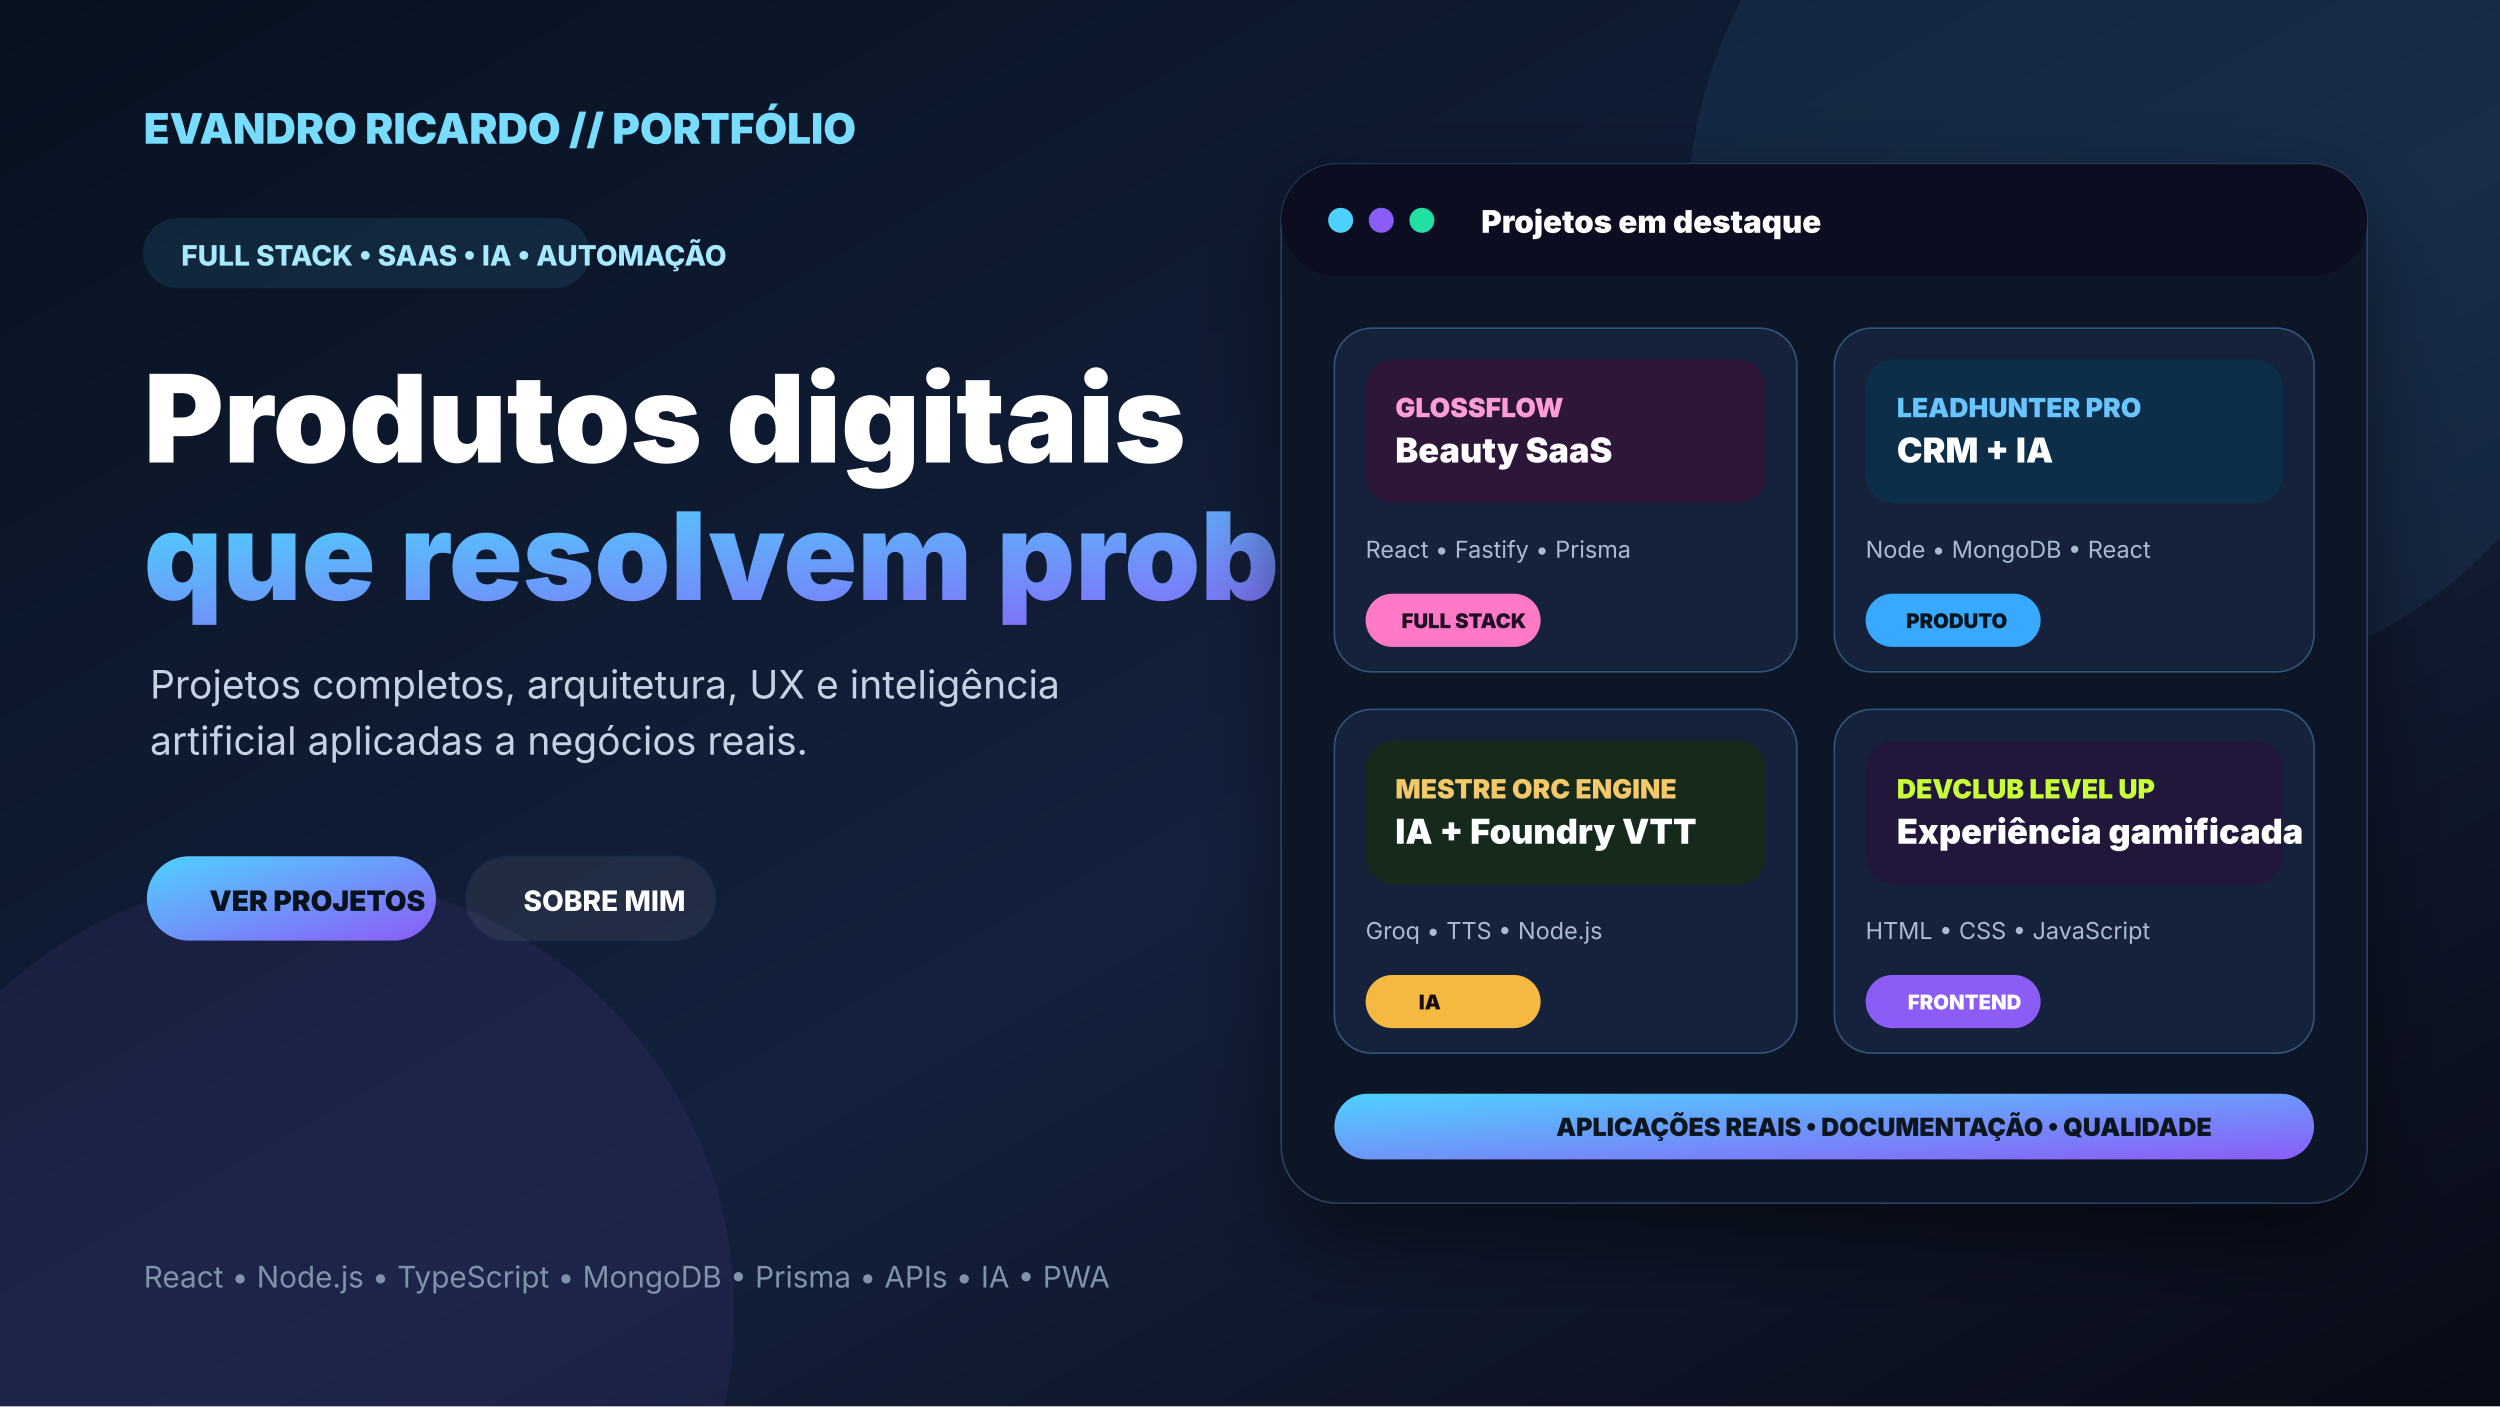
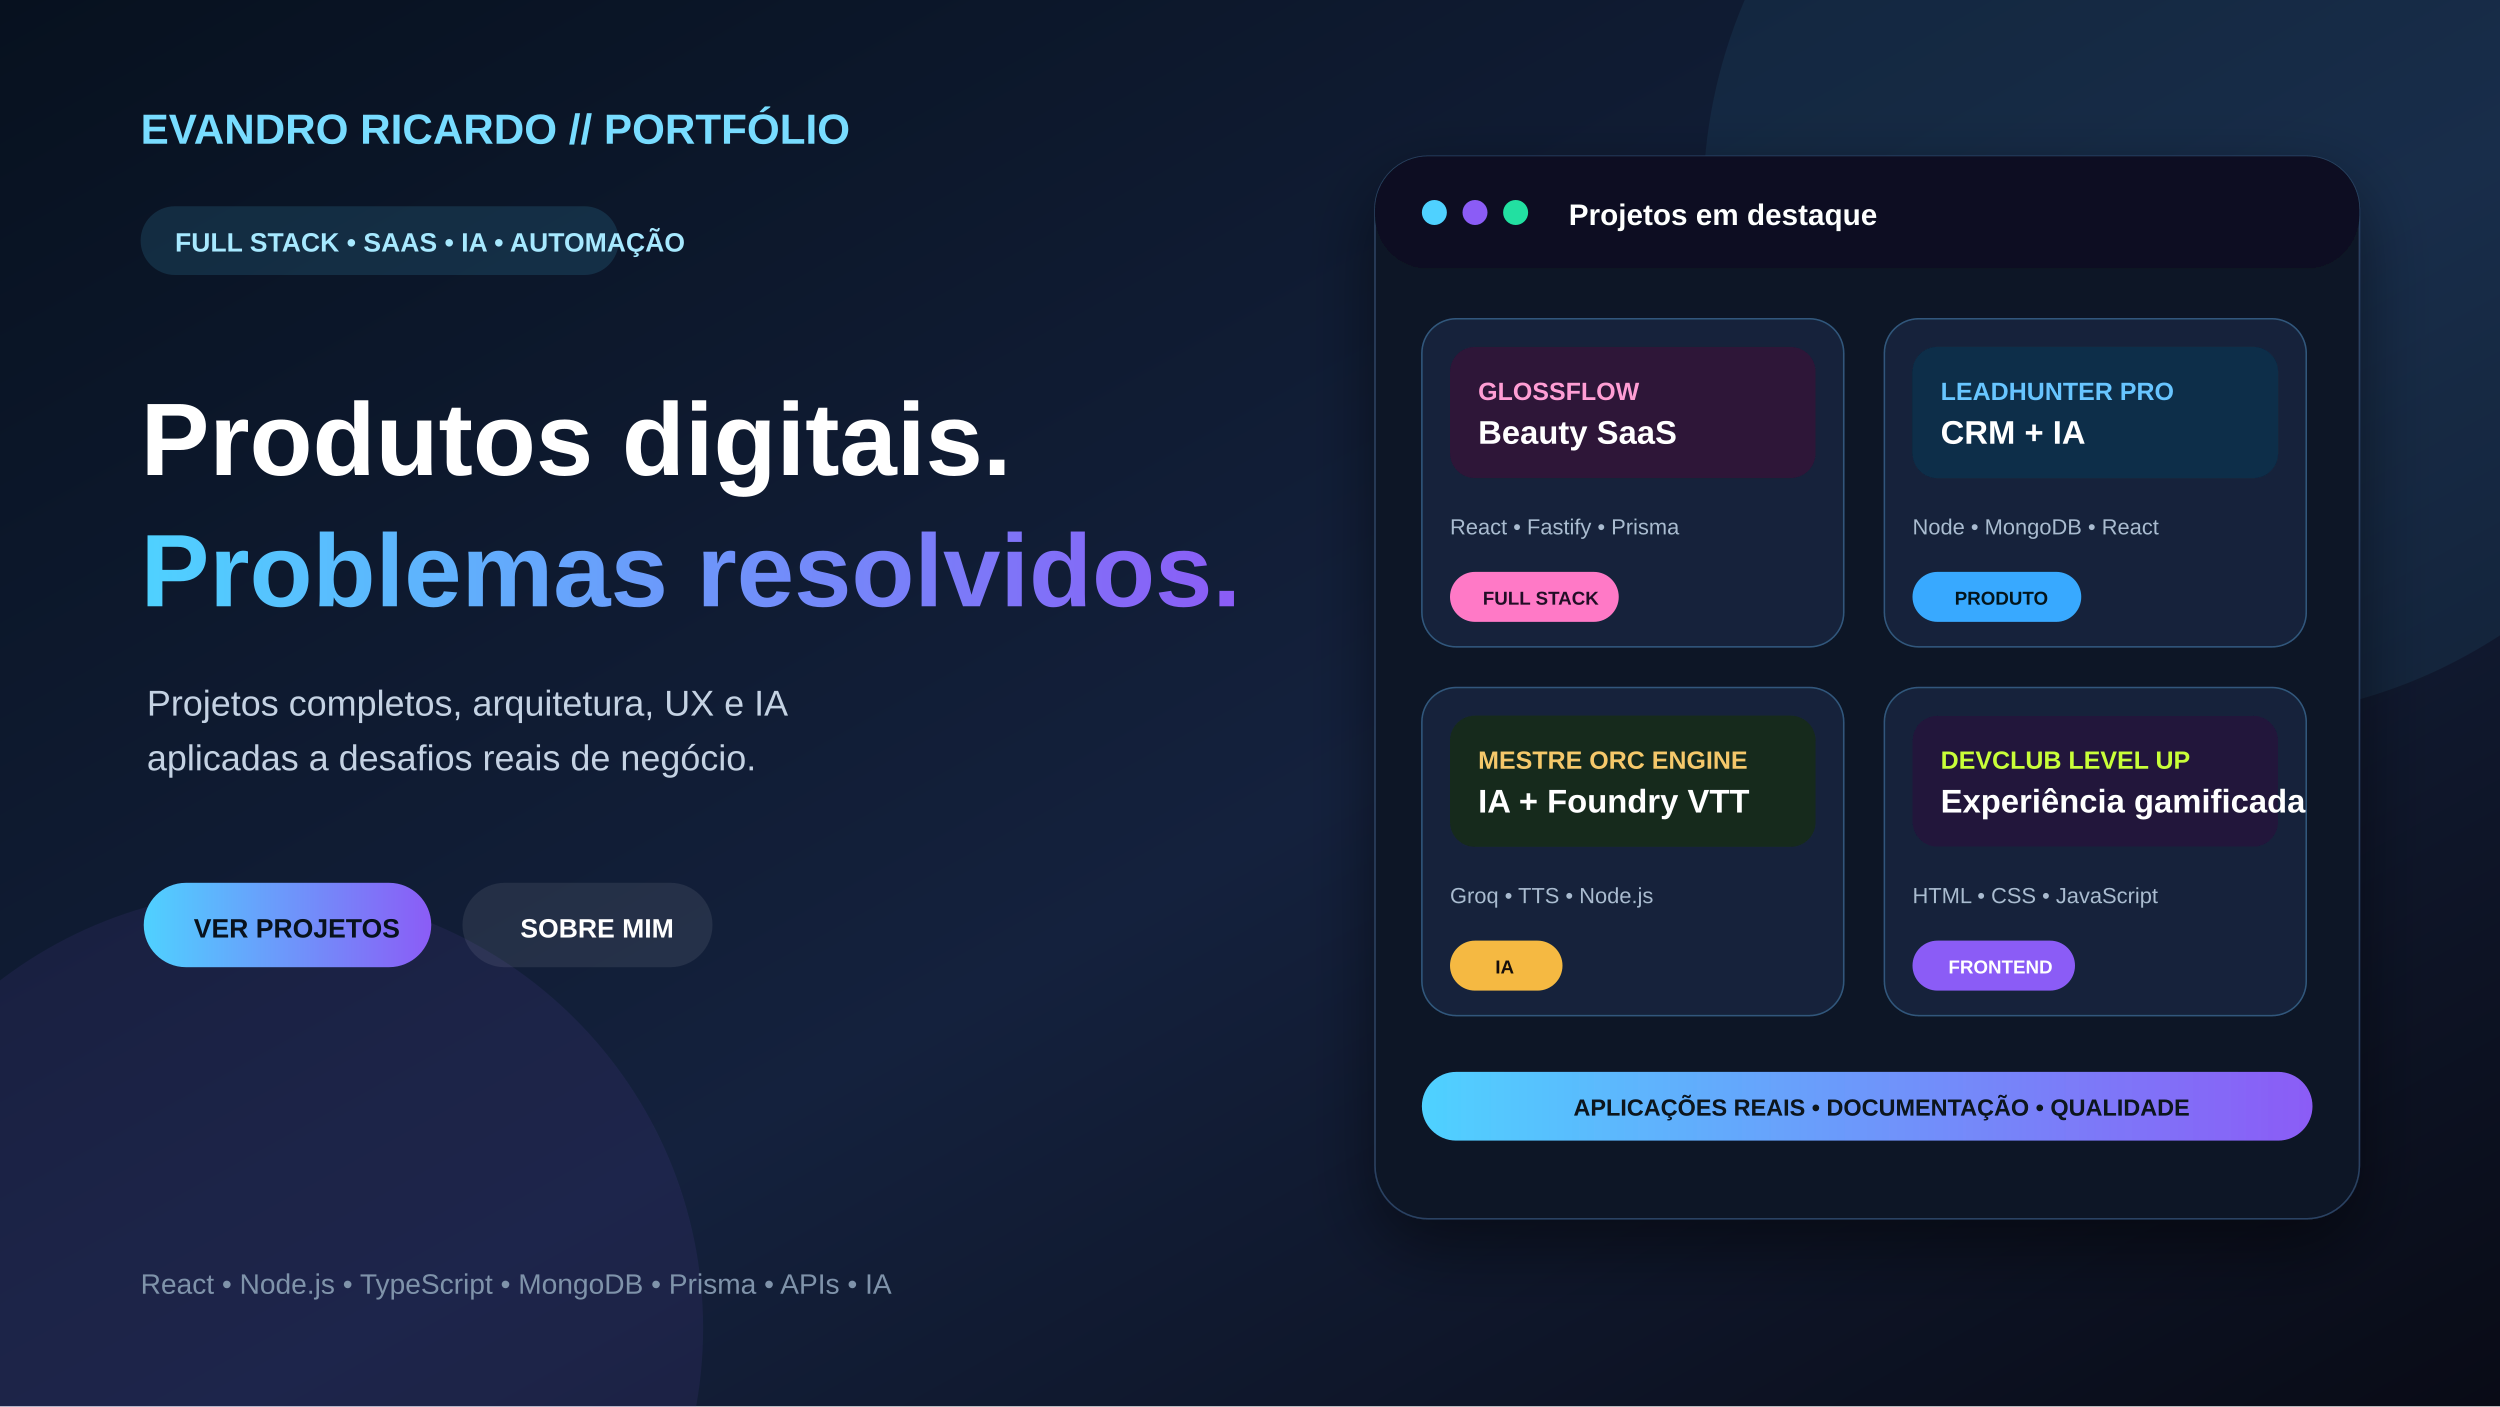
<svg xmlns="http://www.w3.org/2000/svg" width="1600" height="900" viewBox="0 0 1600 900" role="img" aria-labelledby="title desc">
  <defs>
    <linearGradient id="bg" x1="0" y1="0" x2="1" y2="1">
      <stop stop-color="#07111f" />
      <stop offset=".55" stop-color="#14213d" />
      <stop offset="1" stop-color="#090b16" />
    </linearGradient>
-     <linearGradient id="a" x1="0" y1="0" x2="1" y2="1">
+     <linearGradient id="ac" x1="0" y1="0" x2="1" y2="0">
      <stop stop-color="#4fd1ff" />
      <stop offset="1" stop-color="#8b5cf6" />
    </linearGradient>
    <filter id="sh">
-       <feDropShadow dx="0" dy="22" stdDeviation="28" flood-color="#000" flood-opacity=".5" />
+       <feDropShadow dx="0" dy="18" stdDeviation="22" flood-opacity=".48" />
    </filter>
+     <clipPath id="safe">
+       <rect x="70" y="60" width="720" height="760" />
+     </clipPath>
  </defs>
  <rect width="1600" height="900" fill="url(#bg)" />
-   <circle cx="1380" cy="140" r="300" fill="#4fd1ff" opacity=".07" />
-   <circle cx="190" cy="840" r="280" fill="#8b5cf6" opacity=".08" />
-   <g font-family="Inter,Arial,sans-serif">
-     <text x="92" y="92" fill="#78dcff" font-size="27" font-weight="900">EVANDRO RICARDO // PORTFÓLIO</text>
-     <rect x="92" y="140" width="285" height="44" rx="22" fill="#4fd1ff" opacity=".1" stroke="#4fd1ff" />
-     <text x="116" y="170" fill="#a7e9ff" font-size="18" font-weight="800">FULL STACK • SAAS • IA • AUTOMAÇÃO</text>
-     <text x="92" y="296" fill="#fff" font-size="78" font-weight="900">Produtos digitais</text>
-     <text x="92" y="384" fill="url(#a)" font-size="78" font-weight="900">que resolvem problemas.</text>
-     <text x="96" y="447" fill="#c4d2e3" font-size="25">Projetos completos, arquitetura, UX e inteligência</text>
-     <text x="96" y="483" fill="#c4d2e3" font-size="25">artificial aplicadas a negócios reais.</text>
-     <g transform="translate(94 548)">
-       <rect width="185" height="54" rx="27" fill="url(#a)" />
-       <text x="40" y="35" fill="#08121d" font-size="18" font-weight="900">VER PROJETOS</text>
-       <rect x="204" width="160" height="54" rx="27" fill="#fff" opacity=".07" stroke="#4fd1ff" />
-       <text x="241" y="35" fill="#fff" font-size="18" font-weight="800">SOBRE MIM</text>
+   <circle cx="1420" cy="130" r="330" fill="#4fd1ff" opacity=".07" />
+   <circle cx="170" cy="850" r="280" fill="#8b5cf6" opacity=".08" />
+   <g font-family="Arial,Helvetica,sans-serif">
+     <g clip-path="url(#safe)">
+       <text x="90" y="92" fill="#78dcff" font-size="27" font-weight="700">EVANDRO RICARDO // PORTFÓLIO</text>
+       <rect x="90" y="132" width="306" height="44" rx="22" fill="#4fd1ff" opacity=".13" />
+       <text x="112" y="161" fill="#a7e9ff" font-size="17" font-weight="700">FULL STACK • SAAS • IA • AUTOMAÇÃO</text>
+       <text x="90" y="304" fill="#fff" font-size="66" font-weight="700">Produtos digitais.</text>
+       <text x="90" y="388" fill="url(#ac)" font-size="66" font-weight="700">Problemas resolvidos.</text>
+       <text x="94" y="458" fill="#c4d2e3" font-size="23">Projetos completos, arquitetura, UX e IA</text>
+       <text x="94" y="493" fill="#c4d2e3" font-size="23">aplicadas a desafios reais de negócio.</text>
+       <rect x="92" y="565" width="184" height="54" rx="27" fill="url(#ac)" />
+       <text x="124" y="600" fill="#08121d" font-size="17" font-weight="700">VER PROJETOS</text>
+       <rect x="296" y="565" width="160" height="54" rx="27" fill="#fff" opacity=".08" />
+       <text x="333" y="600" fill="#fff" font-size="17" font-weight="700">SOBRE MIM</text>
    </g>
-     <g transform="translate(820 105)" filter="url(#sh)">
-       <rect width="695" height="665" rx="36" fill="#0d1525" stroke="#2b4262" />
-       <rect width="695" height="72" rx="36" fill="#0a1020" />
+     <g transform="translate(880 100)" filter="url(#sh)">
+       <rect width="630" height="680" rx="34" fill="#0d1525" stroke="#2b4262" />
+       <rect width="630" height="72" rx="34" fill="#0a1020" />
      <circle cx="38" cy="36" r="8" fill="#4fd1ff" />
      <circle cx="64" cy="36" r="8" fill="#8b5cf6" />
      <circle cx="90" cy="36" r="8" fill="#22e0a1" />
-       <text x="128" y="44" fill="#fff" font-size="20" font-weight="900">Projetos em destaque</text>
-       <g transform="translate(34 105)">
-         <rect width="296" height="220" rx="24" fill="#14243a" stroke="#31577c" />
-         <rect x="20" y="20" width="256" height="92" rx="18" fill="#2d1438" />
-         <text x="39" y="57" fill="#ff9ed4" font-size="17" font-weight="900">GLOSSFLOW</text>
-         <text x="39" y="86" fill="#fff" font-size="22" font-weight="900">Beauty SaaS</text>
-         <text x="20" y="147" fill="#aabbd0" font-size="15">React • Fastify • Prisma</text>
-         <rect x="20" y="170" width="112" height="34" rx="17" fill="#ff79c6" />
-         <text x="43" y="192" fill="#241128" font-size="13" font-weight="900">FULL STACK</text>
-         <rect x="320" width="307" height="220" rx="24" fill="#14243a" stroke="#31577c" />
-         <rect x="340" y="20" width="267" height="92" rx="18" fill="#0b2d49" />
-         <text x="360" y="57" fill="#67c5ff" font-size="17" font-weight="900">LEADHUNTER PRO</text>
-         <text x="360" y="86" fill="#fff" font-size="22" font-weight="900">CRM + IA</text>
-         <text x="340" y="147" fill="#aabbd0" font-size="15">Node • MongoDB • React</text>
-         <rect x="340" y="170" width="112" height="34" rx="17" fill="#39a9ff" />
-         <text x="366" y="192" fill="#06131d" font-size="13" font-weight="900">PRODUTO</text>
-         <rect y="244" width="296" height="220" rx="24" fill="#14243a" stroke="#31577c" />
-         <rect x="20" y="264" width="256" height="92" rx="18" fill="#15291e" />
-         <text x="39" y="301" fill="#f5c86a" font-size="17" font-weight="900">MESTRE ORC ENGINE</text>
-         <text x="39" y="330" fill="#fff" font-size="22" font-weight="900">IA + Foundry VTT</text>
-         <text x="20" y="391" fill="#aabbd0" font-size="15">Groq • TTS • Node.js</text>
-         <rect x="20" y="414" width="112" height="34" rx="17" fill="#f5b942" />
-         <text x="54" y="436" fill="#171109" font-size="13" font-weight="900">IA</text>
-         <rect x="320" y="244" width="307" height="220" rx="24" fill="#14243a" stroke="#31577c" />
-         <rect x="340" y="264" width="267" height="92" rx="18" fill="#20183a" />
-         <text x="360" y="301" fill="#c9ff39" font-size="17" font-weight="900">DEVCLUB LEVEL UP</text>
-         <text x="360" y="330" fill="#fff" font-size="22" font-weight="900">Experiência gamificada</text>
-         <text x="340" y="391" fill="#aabbd0" font-size="15">HTML • CSS • JavaScript</text>
-         <rect x="340" y="414" width="112" height="34" rx="17" fill="#8b5cf6" />
-         <text x="367" y="436" fill="#fff" font-size="13" font-weight="900">FRONTEND</text>
+       <text x="124" y="44" fill="#fff" font-size="19" font-weight="700">Projetos em destaque</text>
+       <g transform="translate(30 104)">
+         <rect width="270" height="210" rx="22" fill="#14243a" stroke="#31577c" />
+         <rect x="18" y="18" width="234" height="84" rx="16" fill="#2d1438" />
+         <text x="36" y="52" fill="#ff9ed4" font-size="16" font-weight="700">GLOSSFLOW</text>
+         <text x="36" y="80" fill="#fff" font-size="21" font-weight="700">Beauty SaaS</text>
+         <text x="18" y="138" fill="#aabbd0" font-size="14">React • Fastify • Prisma</text>
+         <rect x="18" y="162" width="108" height="32" rx="16" fill="#ff79c6" />
+         <text x="39" y="183" fill="#241128" font-size="12" font-weight="700">FULL STACK</text>
+         <rect x="296" width="270" height="210" rx="22" fill="#14243a" stroke="#31577c" />
+         <rect x="314" y="18" width="234" height="84" rx="16" fill="#0b2d49" />
+         <text x="332" y="52" fill="#67c5ff" font-size="16" font-weight="700">LEADHUNTER PRO</text>
+         <text x="332" y="80" fill="#fff" font-size="21" font-weight="700">CRM + IA</text>
+         <text x="314" y="138" fill="#aabbd0" font-size="14">Node • MongoDB • React</text>
+         <rect x="314" y="162" width="108" height="32" rx="16" fill="#39a9ff" />
+         <text x="341" y="183" fill="#06131d" font-size="12" font-weight="700">PRODUTO</text>
+         <rect y="236" width="270" height="210" rx="22" fill="#14243a" stroke="#31577c" />
+         <rect x="18" y="254" width="234" height="84" rx="16" fill="#15291e" />
+         <text x="36" y="288" fill="#f5c86a" font-size="16" font-weight="700">MESTRE ORC ENGINE</text>
+         <text x="36" y="316" fill="#fff" font-size="21" font-weight="700">IA + Foundry VTT</text>
+         <text x="18" y="374" fill="#aabbd0" font-size="14">Groq • TTS • Node.js</text>
+         <rect x="18" y="398" width="72" height="32" rx="16" fill="#f5b942" />
+         <text x="47" y="419" fill="#171109" font-size="12" font-weight="700">IA</text>
+         <rect x="296" y="236" width="270" height="210" rx="22" fill="#14243a" stroke="#31577c" />
+         <rect x="314" y="254" width="234" height="84" rx="16" fill="#20183a" />
+         <text x="332" y="288" fill="#c9ff39" font-size="16" font-weight="700">DEVCLUB LEVEL UP</text>
+         <text x="332" y="316" fill="#fff" font-size="21" font-weight="700">Experiência gamificada</text>
+         <text x="314" y="374" fill="#aabbd0" font-size="14">HTML • CSS • JavaScript</text>
+         <rect x="314" y="398" width="104" height="32" rx="16" fill="#8b5cf6" />
+         <text x="337" y="419" fill="#fff" font-size="12" font-weight="700">FRONTEND</text>
      </g>
-       <rect x="34" y="595" width="627" height="42" rx="21" fill="url(#a)" />
-       <text x="176" y="622" fill="#08121d" font-size="16" font-weight="900">APLICAÇÕES REAIS • DOCUMENTAÇÃO • QUALIDADE</text>
+       <rect x="30" y="586" width="570" height="44" rx="22" fill="url(#ac)" />
+       <text x="127" y="614" fill="#08121d" font-size="15" font-weight="700">APLICAÇÕES REAIS • DOCUMENTAÇÃO • QUALIDADE</text>
    </g>
-     <text x="92" y="824" fill="#7f93aa" font-size="19">React • Node.js • TypeScript • MongoDB • Prisma • APIs • IA • PWA</text>
+     <text x="90" y="828" fill="#7f93aa" font-size="18">React • Node.js • TypeScript • MongoDB • Prisma • APIs • IA</text>
  </g>
</svg>
